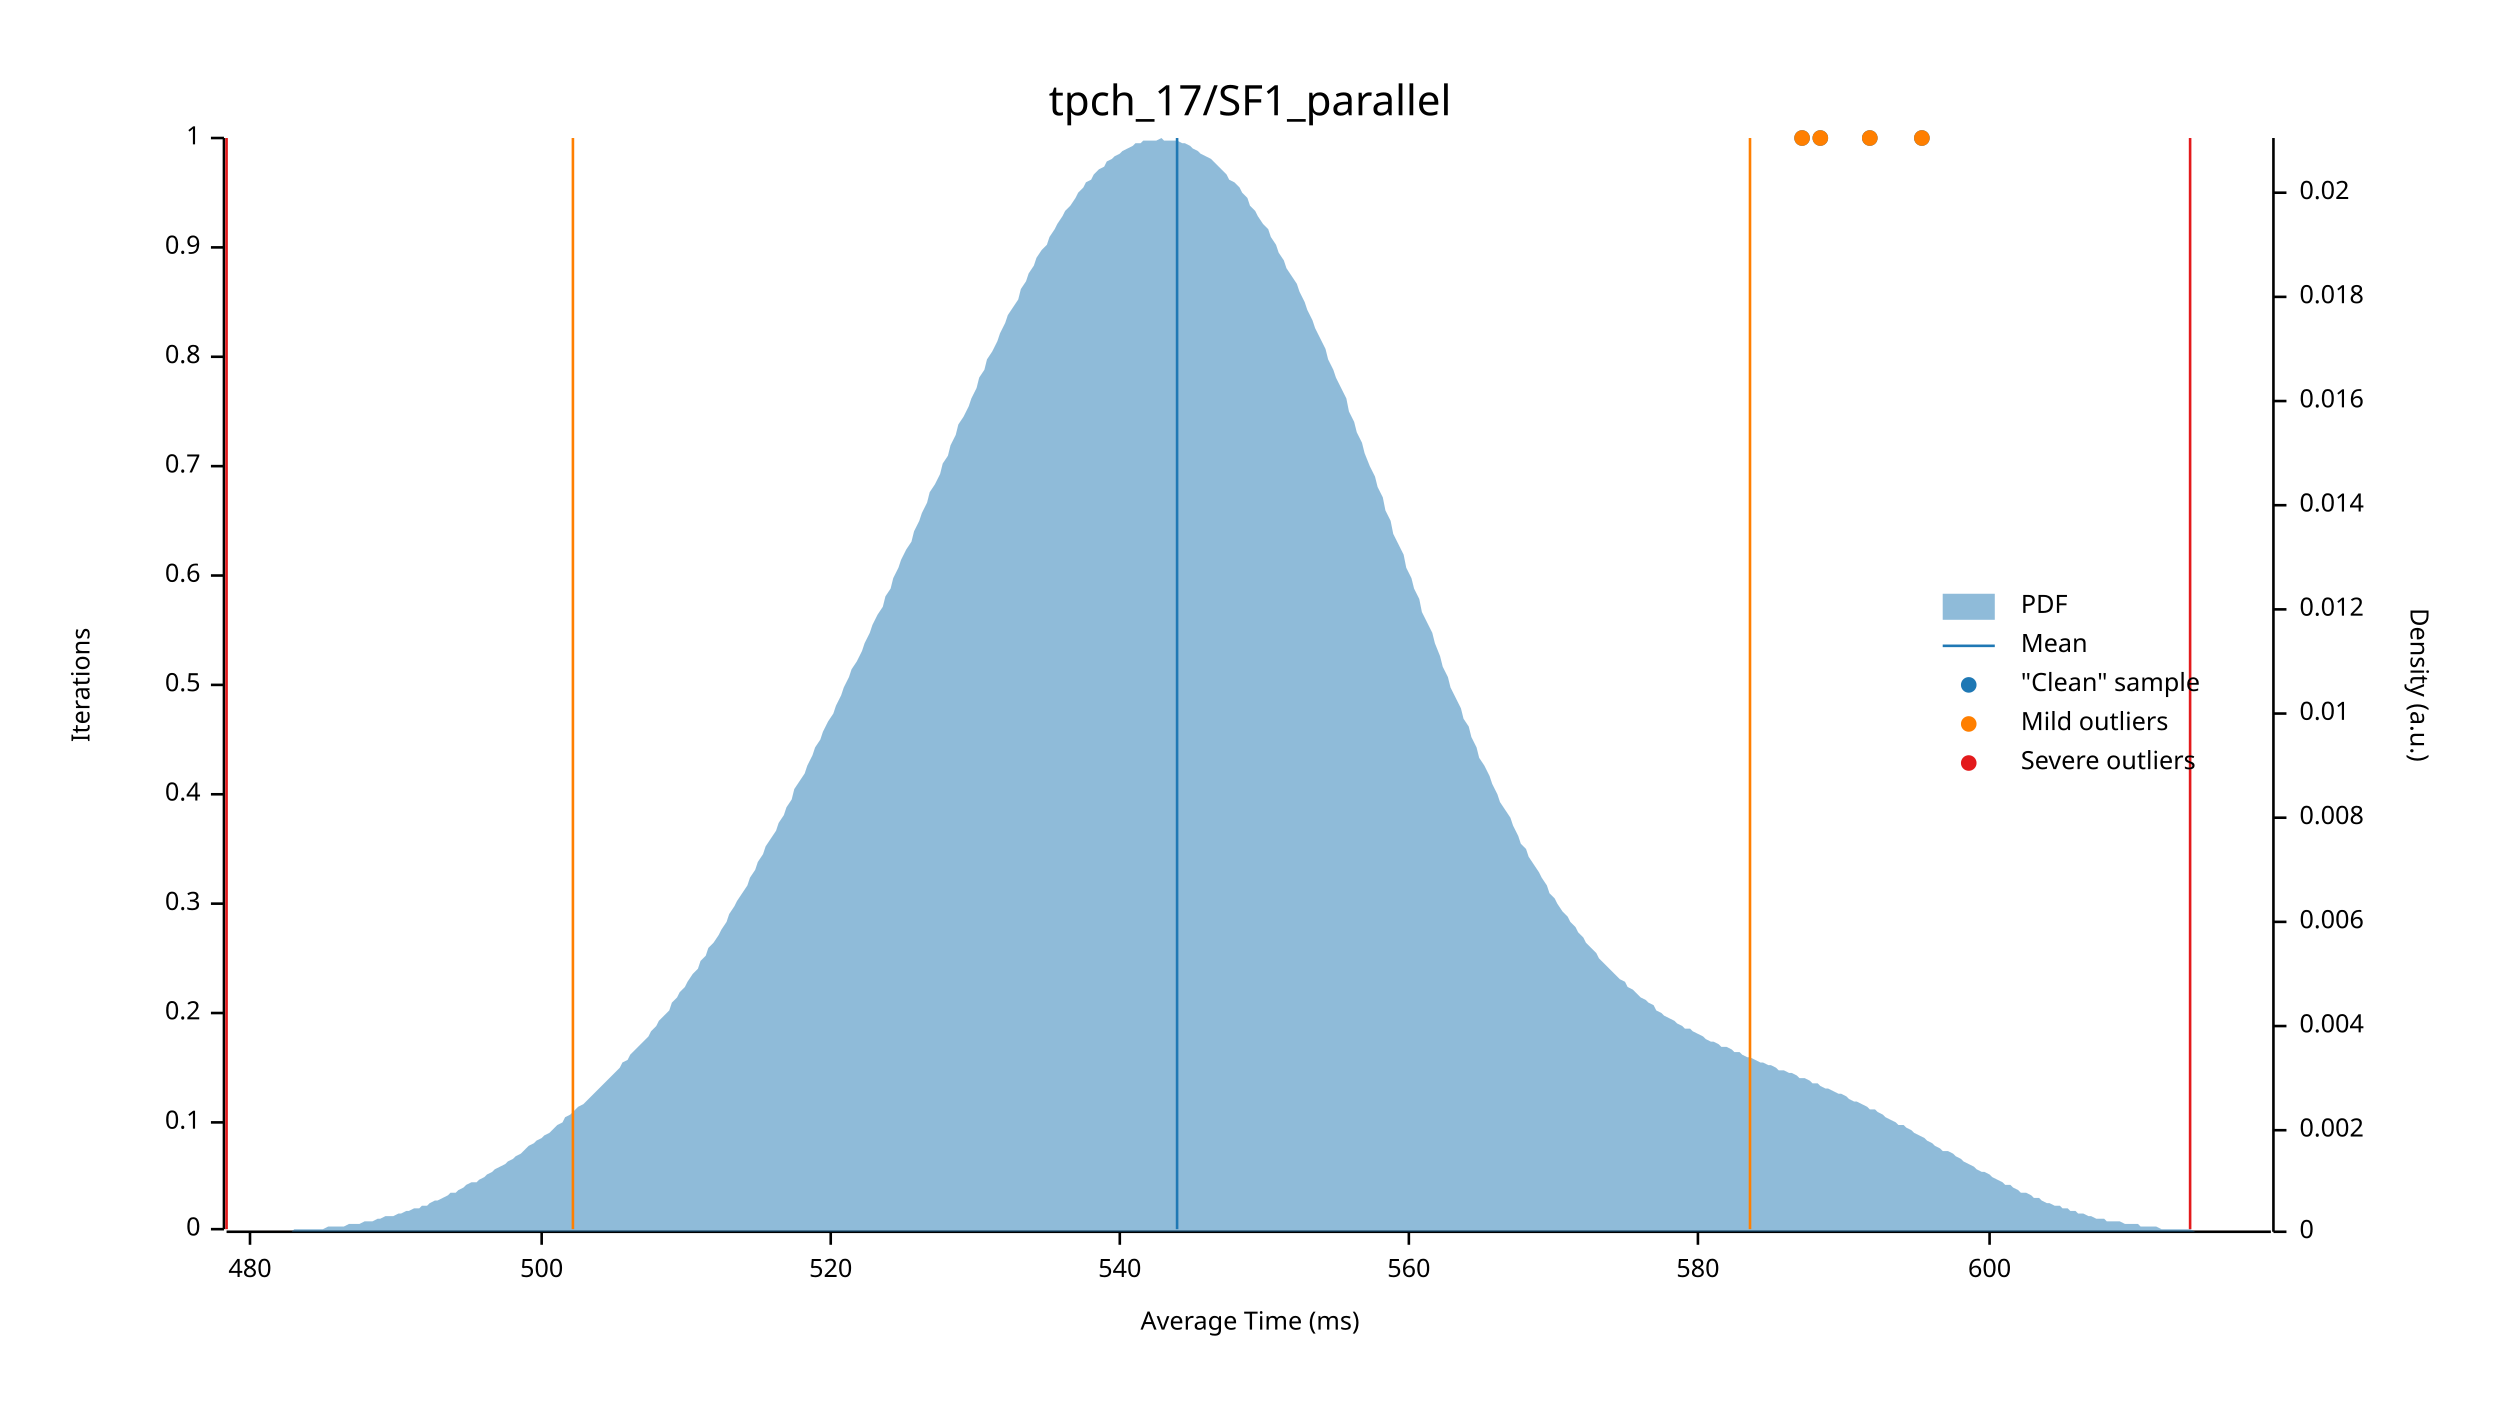
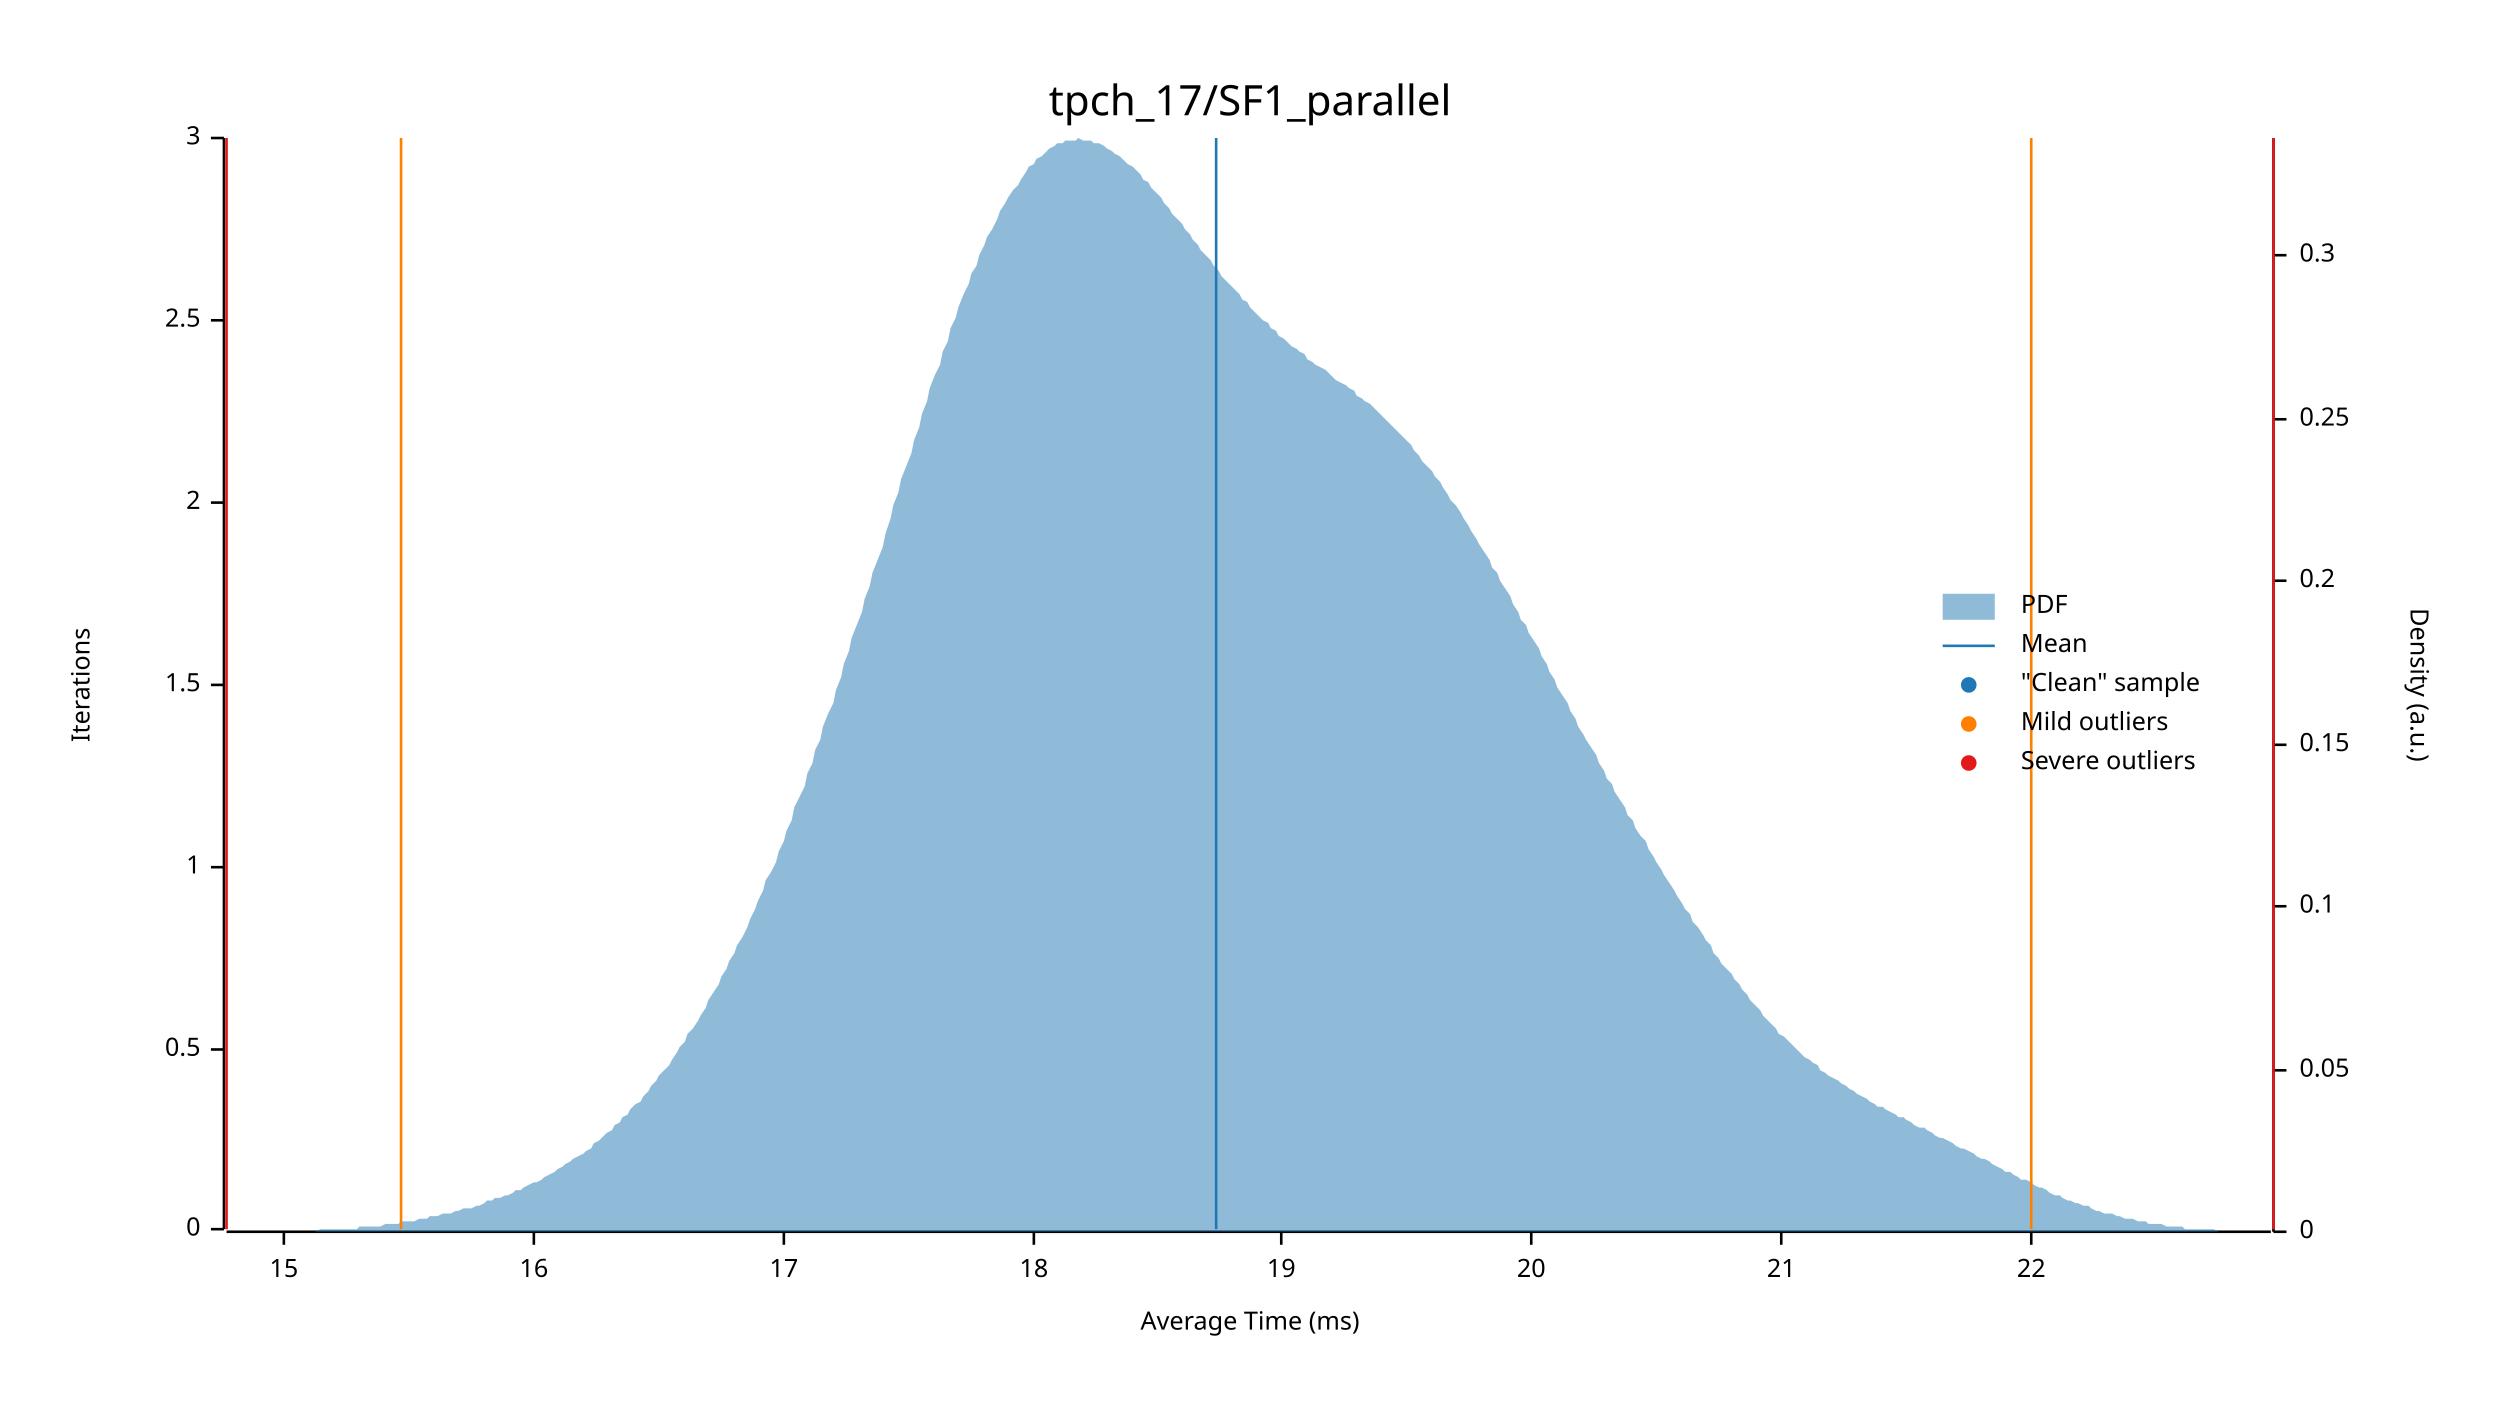
<svg xmlns="http://www.w3.org/2000/svg" width="960" height="540" viewBox="0 0 960 540">
  <text x="480" y="32" dy="0.76em" text-anchor="middle" font-family="sans-serif" font-size="16.129" opacity="1" fill="#000000">
tpch_17/SF1_parallel
</text>
  <text x="27" y="263" dy="0.76em" text-anchor="middle" font-family="sans-serif" font-size="9.677" opacity="1" fill="#000000" transform="rotate(270, 27, 263)">
Iterations
</text>
  <text x="480" y="513" dy="-0.5ex" text-anchor="middle" font-family="sans-serif" font-size="9.677" opacity="1" fill="#000000">
Average Time (ms)
</text>
  <polyline fill="none" opacity="1" stroke="#000000" stroke-width="1" points="86,53 86,472 " />
  <text x="77" y="472" dy="0.5ex" text-anchor="end" font-family="sans-serif" font-size="9.677" opacity="1" fill="#000000">
0
</text>
  <polyline fill="none" opacity="1" stroke="#000000" stroke-width="1" points="81,472 86,472 " />
-   <text x="77" y="431" dy="0.5ex" text-anchor="end" font-family="sans-serif" font-size="9.677" opacity="1" fill="#000000">
- 0.1
- </text>
-   <polyline fill="none" opacity="1" stroke="#000000" stroke-width="1" points="81,431 86,431 " />
-   <text x="77" y="389" dy="0.5ex" text-anchor="end" font-family="sans-serif" font-size="9.677" opacity="1" fill="#000000">
- 0.2
- </text>
-   <polyline fill="none" opacity="1" stroke="#000000" stroke-width="1" points="81,389 86,389 " />
-   <text x="77" y="347" dy="0.5ex" text-anchor="end" font-family="sans-serif" font-size="9.677" opacity="1" fill="#000000">
- 0.3
- </text>
-   <polyline fill="none" opacity="1" stroke="#000000" stroke-width="1" points="81,347 86,347 " />
-   <text x="77" y="305" dy="0.5ex" text-anchor="end" font-family="sans-serif" font-size="9.677" opacity="1" fill="#000000">
- 0.4
- </text>
-   <polyline fill="none" opacity="1" stroke="#000000" stroke-width="1" points="81,305 86,305 " />
-   <text x="77" y="263" dy="0.5ex" text-anchor="end" font-family="sans-serif" font-size="9.677" opacity="1" fill="#000000">
+   <text x="77" y="403" dy="0.5ex" text-anchor="end" font-family="sans-serif" font-size="9.677" opacity="1" fill="#000000">
0.5
</text>
+   <polyline fill="none" opacity="1" stroke="#000000" stroke-width="1" points="81,403 86,403 " />
+   <text x="77" y="333" dy="0.5ex" text-anchor="end" font-family="sans-serif" font-size="9.677" opacity="1" fill="#000000">
+ 1
+ </text>
+   <polyline fill="none" opacity="1" stroke="#000000" stroke-width="1" points="81,333 86,333 " />
+   <text x="77" y="263" dy="0.5ex" text-anchor="end" font-family="sans-serif" font-size="9.677" opacity="1" fill="#000000">
+ 1.5
+ </text>
  <polyline fill="none" opacity="1" stroke="#000000" stroke-width="1" points="81,263 86,263 " />
-   <text x="77" y="221" dy="0.5ex" text-anchor="end" font-family="sans-serif" font-size="9.677" opacity="1" fill="#000000">
- 0.6
+   <text x="77" y="193" dy="0.5ex" text-anchor="end" font-family="sans-serif" font-size="9.677" opacity="1" fill="#000000">
+ 2
</text>
-   <polyline fill="none" opacity="1" stroke="#000000" stroke-width="1" points="81,221 86,221 " />
-   <text x="77" y="179" dy="0.5ex" text-anchor="end" font-family="sans-serif" font-size="9.677" opacity="1" fill="#000000">
- 0.7
+   <polyline fill="none" opacity="1" stroke="#000000" stroke-width="1" points="81,193 86,193 " />
+   <text x="77" y="123" dy="0.5ex" text-anchor="end" font-family="sans-serif" font-size="9.677" opacity="1" fill="#000000">
+ 2.5
</text>
-   <polyline fill="none" opacity="1" stroke="#000000" stroke-width="1" points="81,179 86,179 " />
-   <text x="77" y="137" dy="0.5ex" text-anchor="end" font-family="sans-serif" font-size="9.677" opacity="1" fill="#000000">
- 0.8
- </text>
-   <polyline fill="none" opacity="1" stroke="#000000" stroke-width="1" points="81,137 86,137 " />
-   <text x="77" y="95" dy="0.5ex" text-anchor="end" font-family="sans-serif" font-size="9.677" opacity="1" fill="#000000">
- 0.9
- </text>
-   <polyline fill="none" opacity="1" stroke="#000000" stroke-width="1" points="81,95 86,95 " />
+   <polyline fill="none" opacity="1" stroke="#000000" stroke-width="1" points="81,123 86,123 " />
  <text x="77" y="53" dy="0.5ex" text-anchor="end" font-family="sans-serif" font-size="9.677" opacity="1" fill="#000000">
- 1
+ 3
</text>
  <polyline fill="none" opacity="1" stroke="#000000" stroke-width="1" points="81,53 86,53 " />
  <polyline fill="none" opacity="1" stroke="#000000" stroke-width="1" points="87,473 872,473 " />
-   <text x="96" y="483" dy="0.76em" text-anchor="middle" font-family="sans-serif" font-size="9.677" opacity="1" fill="#000000">
- 480
+   <text x="109" y="483" dy="0.76em" text-anchor="middle" font-family="sans-serif" font-size="9.677" opacity="1" fill="#000000">
+ 15
</text>
-   <polyline fill="none" opacity="1" stroke="#000000" stroke-width="1" points="96,473 96,478 " />
-   <text x="208" y="483" dy="0.76em" text-anchor="middle" font-family="sans-serif" font-size="9.677" opacity="1" fill="#000000">
- 500
+   <polyline fill="none" opacity="1" stroke="#000000" stroke-width="1" points="109,473 109,478 " />
+   <text x="205" y="483" dy="0.76em" text-anchor="middle" font-family="sans-serif" font-size="9.677" opacity="1" fill="#000000">
+ 16
</text>
-   <polyline fill="none" opacity="1" stroke="#000000" stroke-width="1" points="208,473 208,478 " />
-   <text x="319" y="483" dy="0.76em" text-anchor="middle" font-family="sans-serif" font-size="9.677" opacity="1" fill="#000000">
- 520
+   <polyline fill="none" opacity="1" stroke="#000000" stroke-width="1" points="205,473 205,478 " />
+   <text x="301" y="483" dy="0.76em" text-anchor="middle" font-family="sans-serif" font-size="9.677" opacity="1" fill="#000000">
+ 17
</text>
-   <polyline fill="none" opacity="1" stroke="#000000" stroke-width="1" points="319,473 319,478 " />
-   <text x="430" y="483" dy="0.76em" text-anchor="middle" font-family="sans-serif" font-size="9.677" opacity="1" fill="#000000">
- 540
+   <polyline fill="none" opacity="1" stroke="#000000" stroke-width="1" points="301,473 301,478 " />
+   <text x="397" y="483" dy="0.76em" text-anchor="middle" font-family="sans-serif" font-size="9.677" opacity="1" fill="#000000">
+ 18
</text>
-   <polyline fill="none" opacity="1" stroke="#000000" stroke-width="1" points="430,473 430,478 " />
-   <text x="541" y="483" dy="0.76em" text-anchor="middle" font-family="sans-serif" font-size="9.677" opacity="1" fill="#000000">
- 560
+   <polyline fill="none" opacity="1" stroke="#000000" stroke-width="1" points="397,473 397,478 " />
+   <text x="492" y="483" dy="0.76em" text-anchor="middle" font-family="sans-serif" font-size="9.677" opacity="1" fill="#000000">
+ 19
</text>
-   <polyline fill="none" opacity="1" stroke="#000000" stroke-width="1" points="541,473 541,478 " />
-   <text x="652" y="483" dy="0.76em" text-anchor="middle" font-family="sans-serif" font-size="9.677" opacity="1" fill="#000000">
- 580
+   <polyline fill="none" opacity="1" stroke="#000000" stroke-width="1" points="492,473 492,478 " />
+   <text x="588" y="483" dy="0.76em" text-anchor="middle" font-family="sans-serif" font-size="9.677" opacity="1" fill="#000000">
+ 20
</text>
-   <polyline fill="none" opacity="1" stroke="#000000" stroke-width="1" points="652,473 652,478 " />
-   <text x="764" y="483" dy="0.76em" text-anchor="middle" font-family="sans-serif" font-size="9.677" opacity="1" fill="#000000">
- 600
+   <polyline fill="none" opacity="1" stroke="#000000" stroke-width="1" points="588,473 588,478 " />
+   <text x="684" y="483" dy="0.76em" text-anchor="middle" font-family="sans-serif" font-size="9.677" opacity="1" fill="#000000">
+ 21
</text>
-   <polyline fill="none" opacity="1" stroke="#000000" stroke-width="1" points="764,473 764,478 " />
+   <polyline fill="none" opacity="1" stroke="#000000" stroke-width="1" points="684,473 684,478 " />
+   <text x="780" y="483" dy="0.76em" text-anchor="middle" font-family="sans-serif" font-size="9.677" opacity="1" fill="#000000">
+ 22
+ </text>
+   <polyline fill="none" opacity="1" stroke="#000000" stroke-width="1" points="780,473 780,478 " />
  <text x="933" y="263" dy="0.76em" text-anchor="middle" font-family="sans-serif" font-size="9.677" opacity="1" fill="#000000" transform="rotate(90, 933, 263)">
Density (a.u.)
</text>
  <polyline fill="none" opacity="1" stroke="#000000" stroke-width="1" points="873,53 873,473 " />
  <text x="883" y="473" dy="0.5ex" text-anchor="start" font-family="sans-serif" font-size="9.677" opacity="1" fill="#000000">
0
</text>
  <polyline fill="none" opacity="1" stroke="#000000" stroke-width="1" points="873,473 878,473 " />
-   <text x="883" y="434" dy="0.5ex" text-anchor="start" font-family="sans-serif" font-size="9.677" opacity="1" fill="#000000">
- 0.002
+   <text x="883" y="411" dy="0.5ex" text-anchor="start" font-family="sans-serif" font-size="9.677" opacity="1" fill="#000000">
+ 0.05
</text>
-   <polyline fill="none" opacity="1" stroke="#000000" stroke-width="1" points="873,434 878,434 " />
-   <text x="883" y="394" dy="0.5ex" text-anchor="start" font-family="sans-serif" font-size="9.677" opacity="1" fill="#000000">
- 0.004
+   <polyline fill="none" opacity="1" stroke="#000000" stroke-width="1" points="873,411 878,411 " />
+   <text x="883" y="348" dy="0.5ex" text-anchor="start" font-family="sans-serif" font-size="9.677" opacity="1" fill="#000000">
+ 0.1
</text>
-   <polyline fill="none" opacity="1" stroke="#000000" stroke-width="1" points="873,394 878,394 " />
-   <text x="883" y="354" dy="0.5ex" text-anchor="start" font-family="sans-serif" font-size="9.677" opacity="1" fill="#000000">
- 0.006
+   <polyline fill="none" opacity="1" stroke="#000000" stroke-width="1" points="873,348 878,348 " />
+   <text x="883" y="286" dy="0.5ex" text-anchor="start" font-family="sans-serif" font-size="9.677" opacity="1" fill="#000000">
+ 0.15
</text>
-   <polyline fill="none" opacity="1" stroke="#000000" stroke-width="1" points="873,354 878,354 " />
-   <text x="883" y="314" dy="0.5ex" text-anchor="start" font-family="sans-serif" font-size="9.677" opacity="1" fill="#000000">
- 0.008
+   <polyline fill="none" opacity="1" stroke="#000000" stroke-width="1" points="873,286 878,286 " />
+   <text x="883" y="223" dy="0.5ex" text-anchor="start" font-family="sans-serif" font-size="9.677" opacity="1" fill="#000000">
+ 0.2
</text>
-   <polyline fill="none" opacity="1" stroke="#000000" stroke-width="1" points="873,314 878,314 " />
-   <text x="883" y="274" dy="0.5ex" text-anchor="start" font-family="sans-serif" font-size="9.677" opacity="1" fill="#000000">
- 0.01
+   <polyline fill="none" opacity="1" stroke="#000000" stroke-width="1" points="873,223 878,223 " />
+   <text x="883" y="161" dy="0.5ex" text-anchor="start" font-family="sans-serif" font-size="9.677" opacity="1" fill="#000000">
+ 0.25
</text>
-   <polyline fill="none" opacity="1" stroke="#000000" stroke-width="1" points="873,274 878,274 " />
-   <text x="883" y="234" dy="0.5ex" text-anchor="start" font-family="sans-serif" font-size="9.677" opacity="1" fill="#000000">
- 0.012
+   <polyline fill="none" opacity="1" stroke="#000000" stroke-width="1" points="873,161 878,161 " />
+   <text x="883" y="98" dy="0.5ex" text-anchor="start" font-family="sans-serif" font-size="9.677" opacity="1" fill="#000000">
+ 0.3
</text>
-   <polyline fill="none" opacity="1" stroke="#000000" stroke-width="1" points="873,234 878,234 " />
-   <text x="883" y="194" dy="0.5ex" text-anchor="start" font-family="sans-serif" font-size="9.677" opacity="1" fill="#000000">
- 0.014
- </text>
-   <polyline fill="none" opacity="1" stroke="#000000" stroke-width="1" points="873,194 878,194 " />
-   <text x="883" y="154" dy="0.5ex" text-anchor="start" font-family="sans-serif" font-size="9.677" opacity="1" fill="#000000">
- 0.016
- </text>
-   <polyline fill="none" opacity="1" stroke="#000000" stroke-width="1" points="873,154 878,154 " />
-   <text x="883" y="114" dy="0.5ex" text-anchor="start" font-family="sans-serif" font-size="9.677" opacity="1" fill="#000000">
- 0.018
- </text>
-   <polyline fill="none" opacity="1" stroke="#000000" stroke-width="1" points="873,114 878,114 " />
-   <text x="883" y="74" dy="0.5ex" text-anchor="start" font-family="sans-serif" font-size="9.677" opacity="1" fill="#000000">
- 0.02
- </text>
-   <polyline fill="none" opacity="1" stroke="#000000" stroke-width="1" points="873,74 878,74 " />
-   <polygon opacity="0.5" fill="#1F78B4" points="87,473 88,473 90,473 91,473 93,473 94,473 96,473 98,473 99,473 101,473 102,473 104,473 105,473 107,473 109,473 110,473 112,473 113,472 115,472 116,472 118,472 120,472 121,472 123,472 124,472 126,471 127,471 129,471 131,471 132,471 134,470 135,470 137,470 138,470 140,469 142,469 143,469 145,468 146,468 148,467 150,467 151,467 153,466 154,466 156,465 157,465 159,464 161,464 162,463 164,463 165,462 167,461 168,461 170,460 172,459 173,458 175,458 176,457 178,456 179,455 181,454 183,454 184,453 186,452 187,451 189,450 190,449 192,448 194,447 195,446 197,445 198,444 200,443 201,442 203,440 205,439 206,438 208,437 209,436 211,435 213,433 214,432 216,431 217,429 219,428 220,427 222,425 224,424 225,423 227,421 228,420 230,418 231,417 233,415 235,413 236,412 238,410 239,408 241,407 242,405 244,403 246,401 247,400 249,398 250,396 252,394 253,392 255,390 257,388 258,385 260,383 261,381 263,379 264,377 266,374 268,372 269,369 271,367 272,364 274,362 276,359 277,357 279,354 280,351 282,348 283,346 285,343 287,340 288,337 290,334 291,331 293,328 294,325 296,322 298,319 299,316 301,313 302,310 304,307 305,303 307,300 309,297 310,294 312,290 313,287 315,284 316,281 318,277 320,274 321,271 323,267 324,264 326,260 327,257 329,254 331,250 332,247 334,243 335,240 337,236 339,233 340,229 342,226 343,222 345,218 346,215 348,211 350,208 351,204 353,200 354,197 356,193 357,189 359,186 361,182 362,178 364,175 365,171 367,167 368,163 370,160 372,156 373,153 375,149 376,145 378,142 379,138 381,135 383,131 384,128 386,124 387,121 389,118 391,115 392,111 394,108 395,105 397,102 398,99 400,96 402,94 403,91 405,88 406,86 408,83 409,81 411,79 413,76 414,74 416,72 417,70 419,69 420,67 422,65 424,64 425,62 427,61 428,60 430,59 431,58 433,57 435,56 436,55 438,55 439,54 441,54 442,54 444,54 446,53 447,54 449,54 450,54 452,54 454,55 455,55 457,56 458,57 460,58 461,59 463,60 465,61 466,62 468,64 469,65 471,67 472,69 474,70 476,72 477,74 479,76 480,79 482,81 483,83 485,86 487,88 488,91 490,94 491,97 493,100 494,103 496,106 498,109 499,112 501,116 502,119 504,123 505,126 507,130 509,134 510,138 512,142 513,145 515,149 517,153 518,158 520,162 521,166 523,170 524,174 526,179 528,183 529,187 531,191 532,196 534,200 535,205 537,209 539,213 540,218 542,222 543,226 545,230 546,235 548,239 550,243 551,247 553,252 554,256 556,260 557,264 559,268 561,272 562,276 564,279 565,283 567,287 568,291 570,294 572,298 573,301 575,305 576,308 578,311 580,314 581,317 583,321 584,324 586,326 587,329 589,332 591,335 592,337 594,340 595,343 597,345 598,347 600,350 602,352 603,354 605,356 606,358 608,360 609,362 611,364 613,366 614,368 616,370 617,371 619,373 620,374 622,376 624,377 625,379 627,380 628,381 630,383 632,384 633,385 635,386 636,388 638,389 639,390 641,391 643,392 644,393 646,394 647,395 649,395 650,396 652,397 654,398 655,399 657,400 658,400 660,401 661,402 663,402 665,403 666,404 668,404 669,405 671,406 672,406 674,407 676,408 677,408 679,409 680,409 682,410 683,411 685,411 687,412 688,412 690,413 691,414 693,414 695,415 696,416 698,416 699,417 701,418 702,418 704,419 706,420 707,420 709,421 710,422 712,423 713,423 715,424 717,425 718,426 720,426 721,427 723,428 724,429 726,430 728,431 729,432 731,432 732,433 734,434 735,435 737,436 739,437 740,438 742,439 743,440 745,441 746,442 748,442 750,443 751,444 753,445 754,446 756,447 758,448 759,449 761,450 762,450 764,451 765,452 767,453 769,454 770,455 772,455 773,456 775,457 776,458 778,458 780,459 781,460 783,460 784,461 786,462 787,462 789,463 791,463 792,464 794,464 795,465 797,465 798,466 800,466 802,467 803,467 805,468 806,468 808,468 809,469 811,469 813,469 814,469 816,470 817,470 819,470 821,470 822,471 824,471 825,471 827,471 828,471 830,472 832,472 833,472 835,472 836,472 838,472 839,472 841,472 843,473 844,473 846,473 847,473 849,473 850,473 852,473 854,473 855,473 857,473 858,473 860,473 861,473 863,473 865,473 866,473 868,473 869,473 871,473 873,473 873,473 87,473 " />
-   <polyline fill="none" opacity="1" stroke="#1F78B4" stroke-width="1" points="452,472 452,53 " />
-   <polyline fill="none" opacity="1" stroke="#FF7F00" stroke-width="1" points="220,472 220,53 " />
-   <polyline fill="none" opacity="1" stroke="#FF7F00" stroke-width="1" points="672,472 672,53 " />
+   <polyline fill="none" opacity="1" stroke="#000000" stroke-width="1" points="873,98 878,98 " />
+   <polygon opacity="0.5" fill="#1F78B4" points="87,473 88,473 90,473 91,473 93,473 94,473 96,473 98,473 99,473 101,473 102,473 104,473 105,473 107,473 109,473 110,473 112,473 113,473 115,473 116,473 118,473 120,473 121,473 123,472 124,472 126,472 127,472 129,472 131,472 132,472 134,472 135,472 137,472 138,471 140,471 142,471 143,471 145,471 146,471 148,470 150,470 151,470 153,470 154,469 156,469 157,469 159,469 161,468 162,468 164,468 165,467 167,467 168,467 170,466 172,466 173,466 175,465 176,465 178,464 179,464 181,464 183,463 184,463 186,462 187,461 189,461 190,460 192,460 194,459 195,459 197,458 198,457 200,457 201,456 203,455 205,454 206,454 208,453 209,452 211,451 213,450 214,449 216,448 217,447 219,446 220,445 222,444 224,443 225,442 227,441 228,439 230,438 231,437 233,435 235,434 236,432 238,431 239,429 241,428 242,426 244,424 246,423 247,421 249,419 250,417 252,415 253,413 255,411 257,409 258,407 260,404 261,402 263,400 264,397 266,395 268,392 269,390 271,387 272,384 274,381 276,378 277,375 279,372 280,369 282,366 283,363 285,360 287,356 288,353 290,349 291,346 293,342 294,338 296,335 298,331 299,327 301,323 302,319 304,315 305,310 307,306 309,302 310,297 312,293 313,288 315,284 316,279 318,274 320,270 321,265 323,260 324,255 326,250 327,245 329,240 331,235 332,230 334,225 335,220 337,215 339,210 340,205 342,199 343,194 345,189 346,184 348,179 350,174 351,169 353,164 354,159 356,154 357,149 359,144 361,140 362,135 364,131 365,126 367,122 368,118 370,113 372,109 373,105 375,102 376,98 378,94 379,91 381,88 383,84 384,81 386,78 387,76 389,73 391,71 392,69 394,66 395,64 397,63 398,61 400,60 402,58 403,57 405,56 406,55 408,55 409,54 411,54 413,54 414,53 416,54 417,54 419,54 420,55 422,55 424,56 425,57 427,58 428,59 430,60 431,61 433,63 435,64 436,65 438,67 439,69 441,70 442,72 444,74 446,76 447,78 449,80 450,82 452,84 454,86 455,88 457,90 458,92 460,94 461,96 463,98 465,100 466,102 468,104 469,106 471,108 472,109 474,111 476,113 477,115 479,116 480,118 482,120 483,121 485,123 487,124 488,126 490,127 491,129 493,130 494,131 496,133 498,134 499,135 501,136 502,138 504,139 505,140 507,141 509,142 510,143 512,145 513,146 515,147 517,148 518,149 520,150 521,152 523,153 524,154 526,155 528,157 529,158 531,160 532,161 534,163 535,164 537,166 539,168 540,169 542,171 543,173 545,175 546,177 548,179 550,181 551,183 553,185 554,187 556,190 557,192 559,194 561,197 562,199 564,202 565,204 567,207 568,209 570,212 572,215 573,218 575,220 576,223 578,226 580,229 581,232 583,235 584,238 586,240 587,243 589,246 591,249 592,252 594,255 595,258 597,261 598,264 600,267 602,270 603,273 605,276 606,279 608,282 609,284 611,287 613,290 614,293 616,296 617,299 619,301 620,304 622,307 624,310 625,313 627,315 628,318 630,321 632,323 633,326 635,329 636,331 638,334 639,336 641,339 643,342 644,344 646,347 647,349 649,351 650,354 652,356 654,359 655,361 657,363 658,366 660,368 661,370 663,372 665,374 666,376 668,378 669,380 671,382 672,384 674,386 676,388 677,390 679,392 680,393 682,395 683,397 685,398 687,400 688,401 690,403 691,404 693,406 695,407 696,408 698,409 699,411 701,412 702,413 704,414 706,415 707,416 709,417 710,418 712,419 713,420 715,421 717,422 718,423 720,424 721,425 723,425 724,426 726,427 728,428 729,429 731,429 732,430 734,431 735,432 737,433 739,433 740,434 742,435 743,436 745,437 746,437 748,438 750,439 751,440 753,441 754,441 756,442 758,443 759,444 761,445 762,445 764,446 765,447 767,448 769,449 770,450 772,450 773,451 775,452 776,453 778,453 780,454 781,455 783,456 784,456 786,457 787,458 789,459 791,459 792,460 794,461 795,461 797,462 798,462 800,463 802,463 803,464 805,465 806,465 808,466 809,466 811,466 813,467 814,467 816,468 817,468 819,468 821,469 822,469 824,469 825,470 827,470 828,470 830,470 832,471 833,471 835,471 836,471 838,471 839,472 841,472 843,472 844,472 846,472 847,472 849,472 850,472 852,473 854,473 855,473 857,473 858,473 860,473 861,473 863,473 865,473 866,473 868,473 869,473 871,473 873,473 873,473 87,473 " />
+   <polyline fill="none" opacity="1" stroke="#1F78B4" stroke-width="1" points="467,472 467,53 " />
+   <polyline fill="none" opacity="1" stroke="#FF7F00" stroke-width="1" points="154,472 154,53 " />
+   <polyline fill="none" opacity="1" stroke="#FF7F00" stroke-width="1" points="780,472 780,53 " />
  <polyline fill="none" opacity="1" stroke="#E31A1C" stroke-width="1" points="87,472 87,53 " />
-   <polyline fill="none" opacity="1" stroke="#E31A1C" stroke-width="1" points="841,472 841,53 " />
-   <circle cx="738" cy="53" r="3" opacity="1" fill="#1F78B4" stroke="none" stroke-width="1" />
-   <circle cx="692" cy="53" r="3" opacity="1" fill="#1F78B4" stroke="none" stroke-width="1" />
-   <circle cx="718" cy="53" r="3" opacity="1" fill="#1F78B4" stroke="none" stroke-width="1" />
-   <circle cx="699" cy="53" r="3" opacity="1" fill="#1F78B4" stroke="none" stroke-width="1" />
-   <circle cx="738" cy="53" r="3" opacity="1" fill="#FF7F00" stroke="none" stroke-width="1" />
-   <circle cx="692" cy="53" r="3" opacity="1" fill="#FF7F00" stroke="none" stroke-width="1" />
-   <circle cx="718" cy="53" r="3" opacity="1" fill="#FF7F00" stroke="none" stroke-width="1" />
-   <circle cx="699" cy="53" r="3" opacity="1" fill="#FF7F00" stroke="none" stroke-width="1" />
+   <polyline fill="none" opacity="1" stroke="#E31A1C" stroke-width="1" points="873,472 873,53 " />
  <text x="776" y="228" dy="0.76em" text-anchor="start" font-family="sans-serif" font-size="9.677" opacity="1" fill="#000000">
PDF
</text>
  <text x="776" y="243" dy="0.76em" text-anchor="start" font-family="sans-serif" font-size="9.677" opacity="1" fill="#000000">
Mean
</text>
  <text x="776" y="258" dy="0.76em" text-anchor="start" font-family="sans-serif" font-size="9.677" opacity="1" fill="#000000">
"Clean" sample
</text>
  <text x="776" y="273" dy="0.76em" text-anchor="start" font-family="sans-serif" font-size="9.677" opacity="1" fill="#000000">
Mild outliers
</text>
  <text x="776" y="288" dy="0.76em" text-anchor="start" font-family="sans-serif" font-size="9.677" opacity="1" fill="#000000">
Severe outliers
</text>
  <rect x="746" y="228" width="20" height="10" opacity="0.5" fill="#1F78B4" stroke="none" />
  <polyline fill="none" opacity="1" stroke="#1F78B4" stroke-width="1" points="746,248 766,248 " />
  <circle cx="756" cy="263" r="3" opacity="1" fill="#1F78B4" stroke="none" stroke-width="1" />
  <circle cx="756" cy="278" r="3" opacity="1" fill="#FF7F00" stroke="none" stroke-width="1" />
  <circle cx="756" cy="293" r="3" opacity="1" fill="#E31A1C" stroke="none" stroke-width="1" />
</svg>
